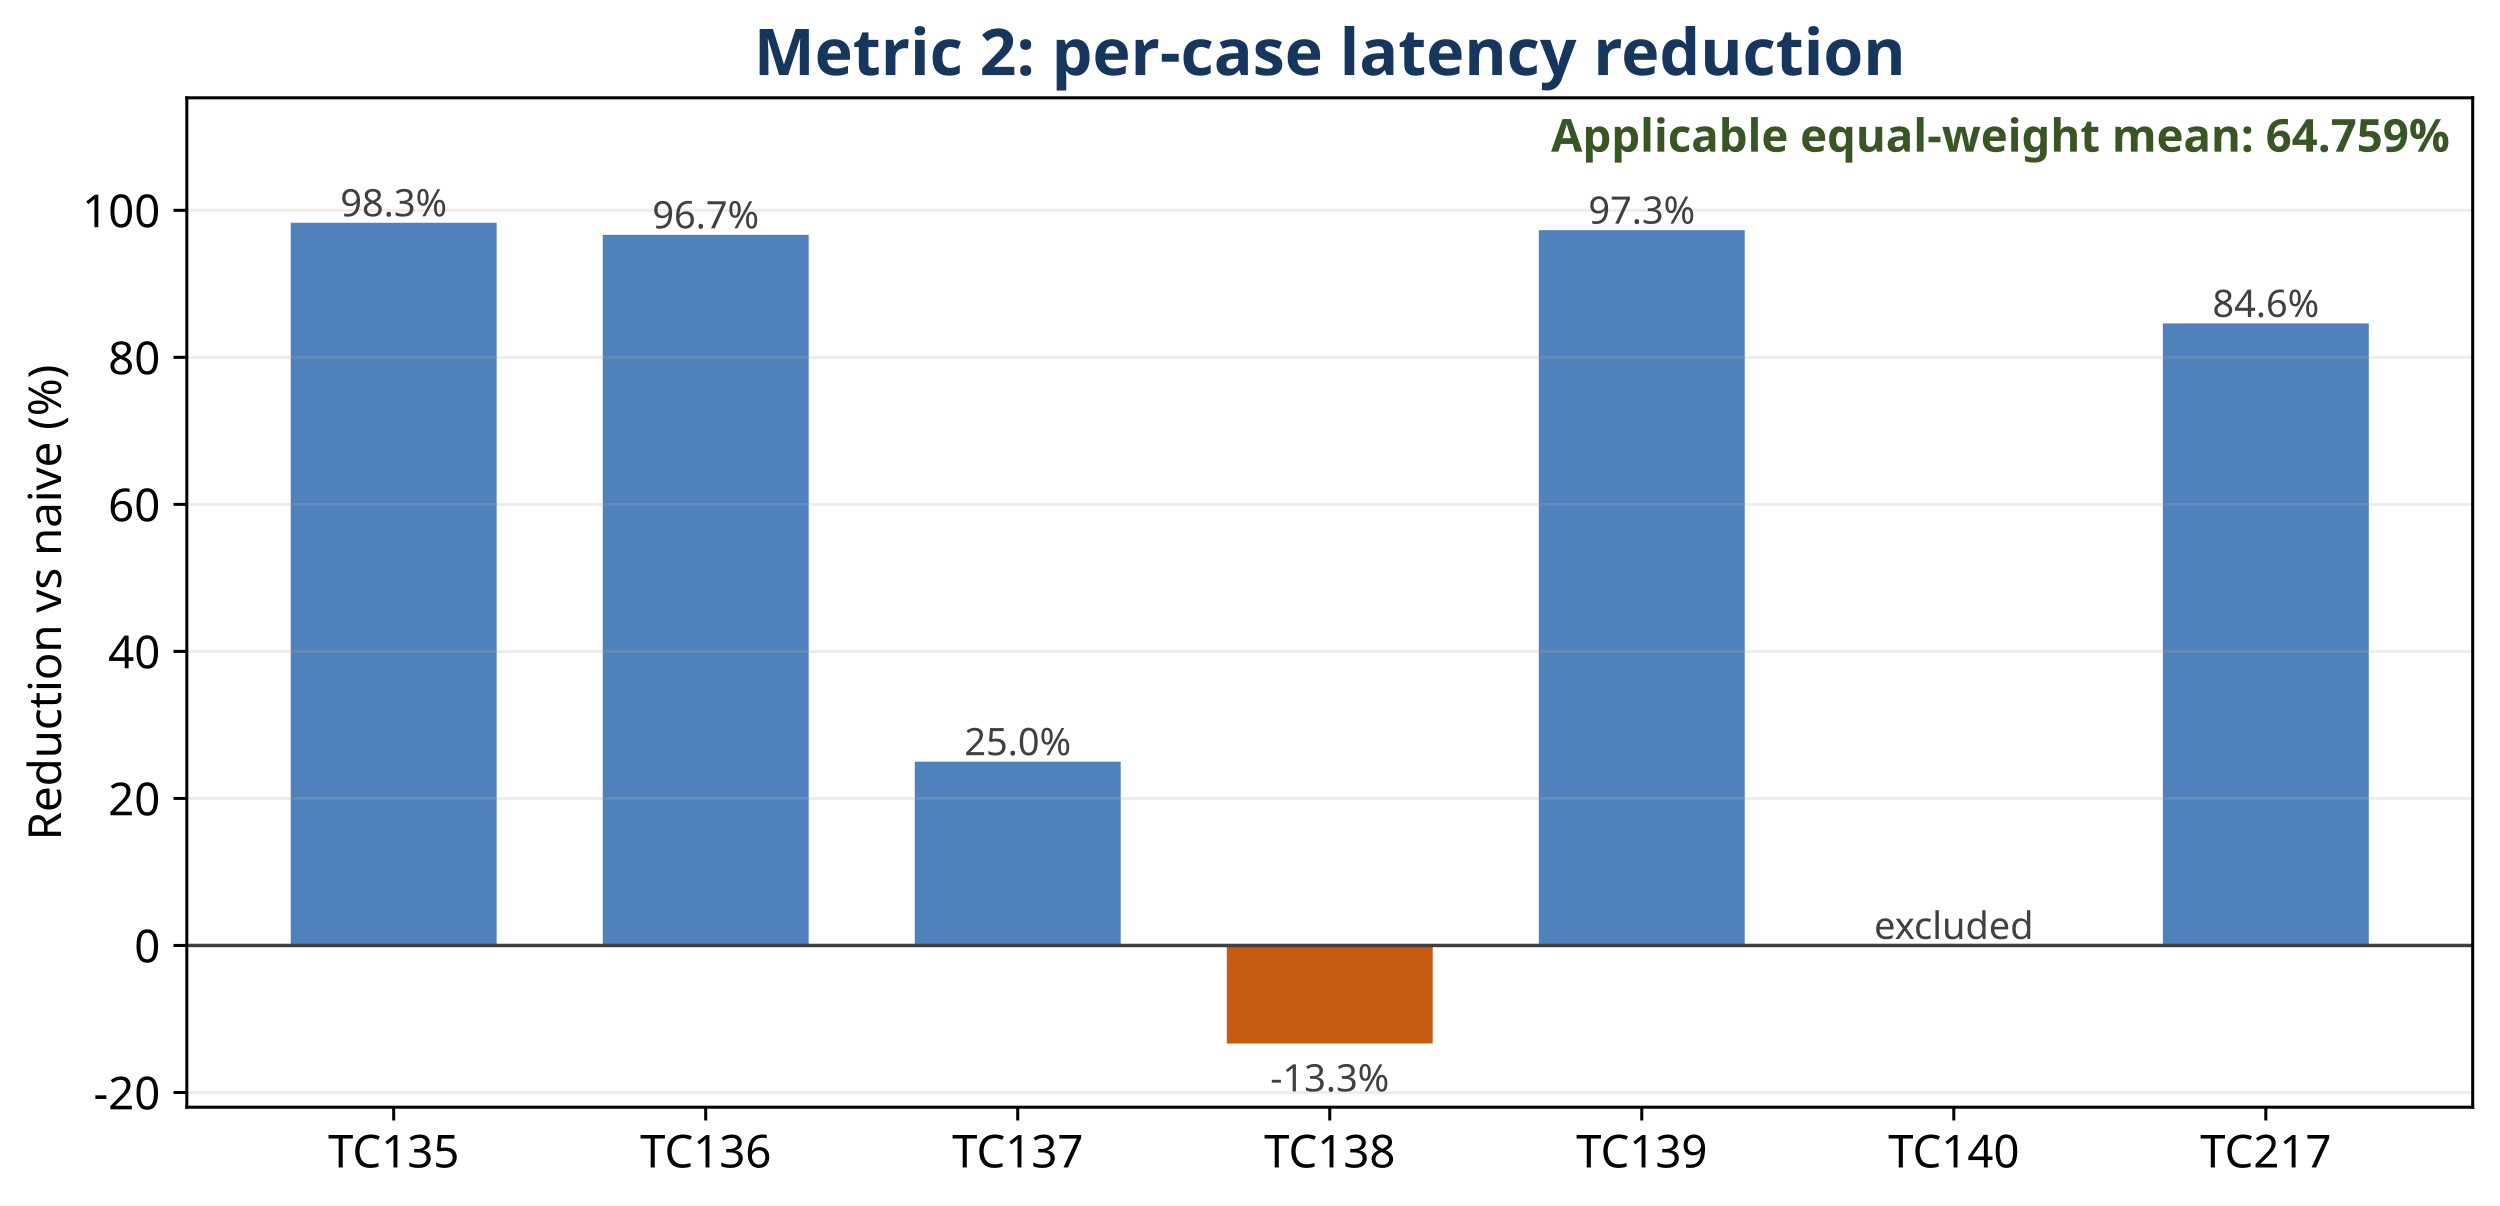
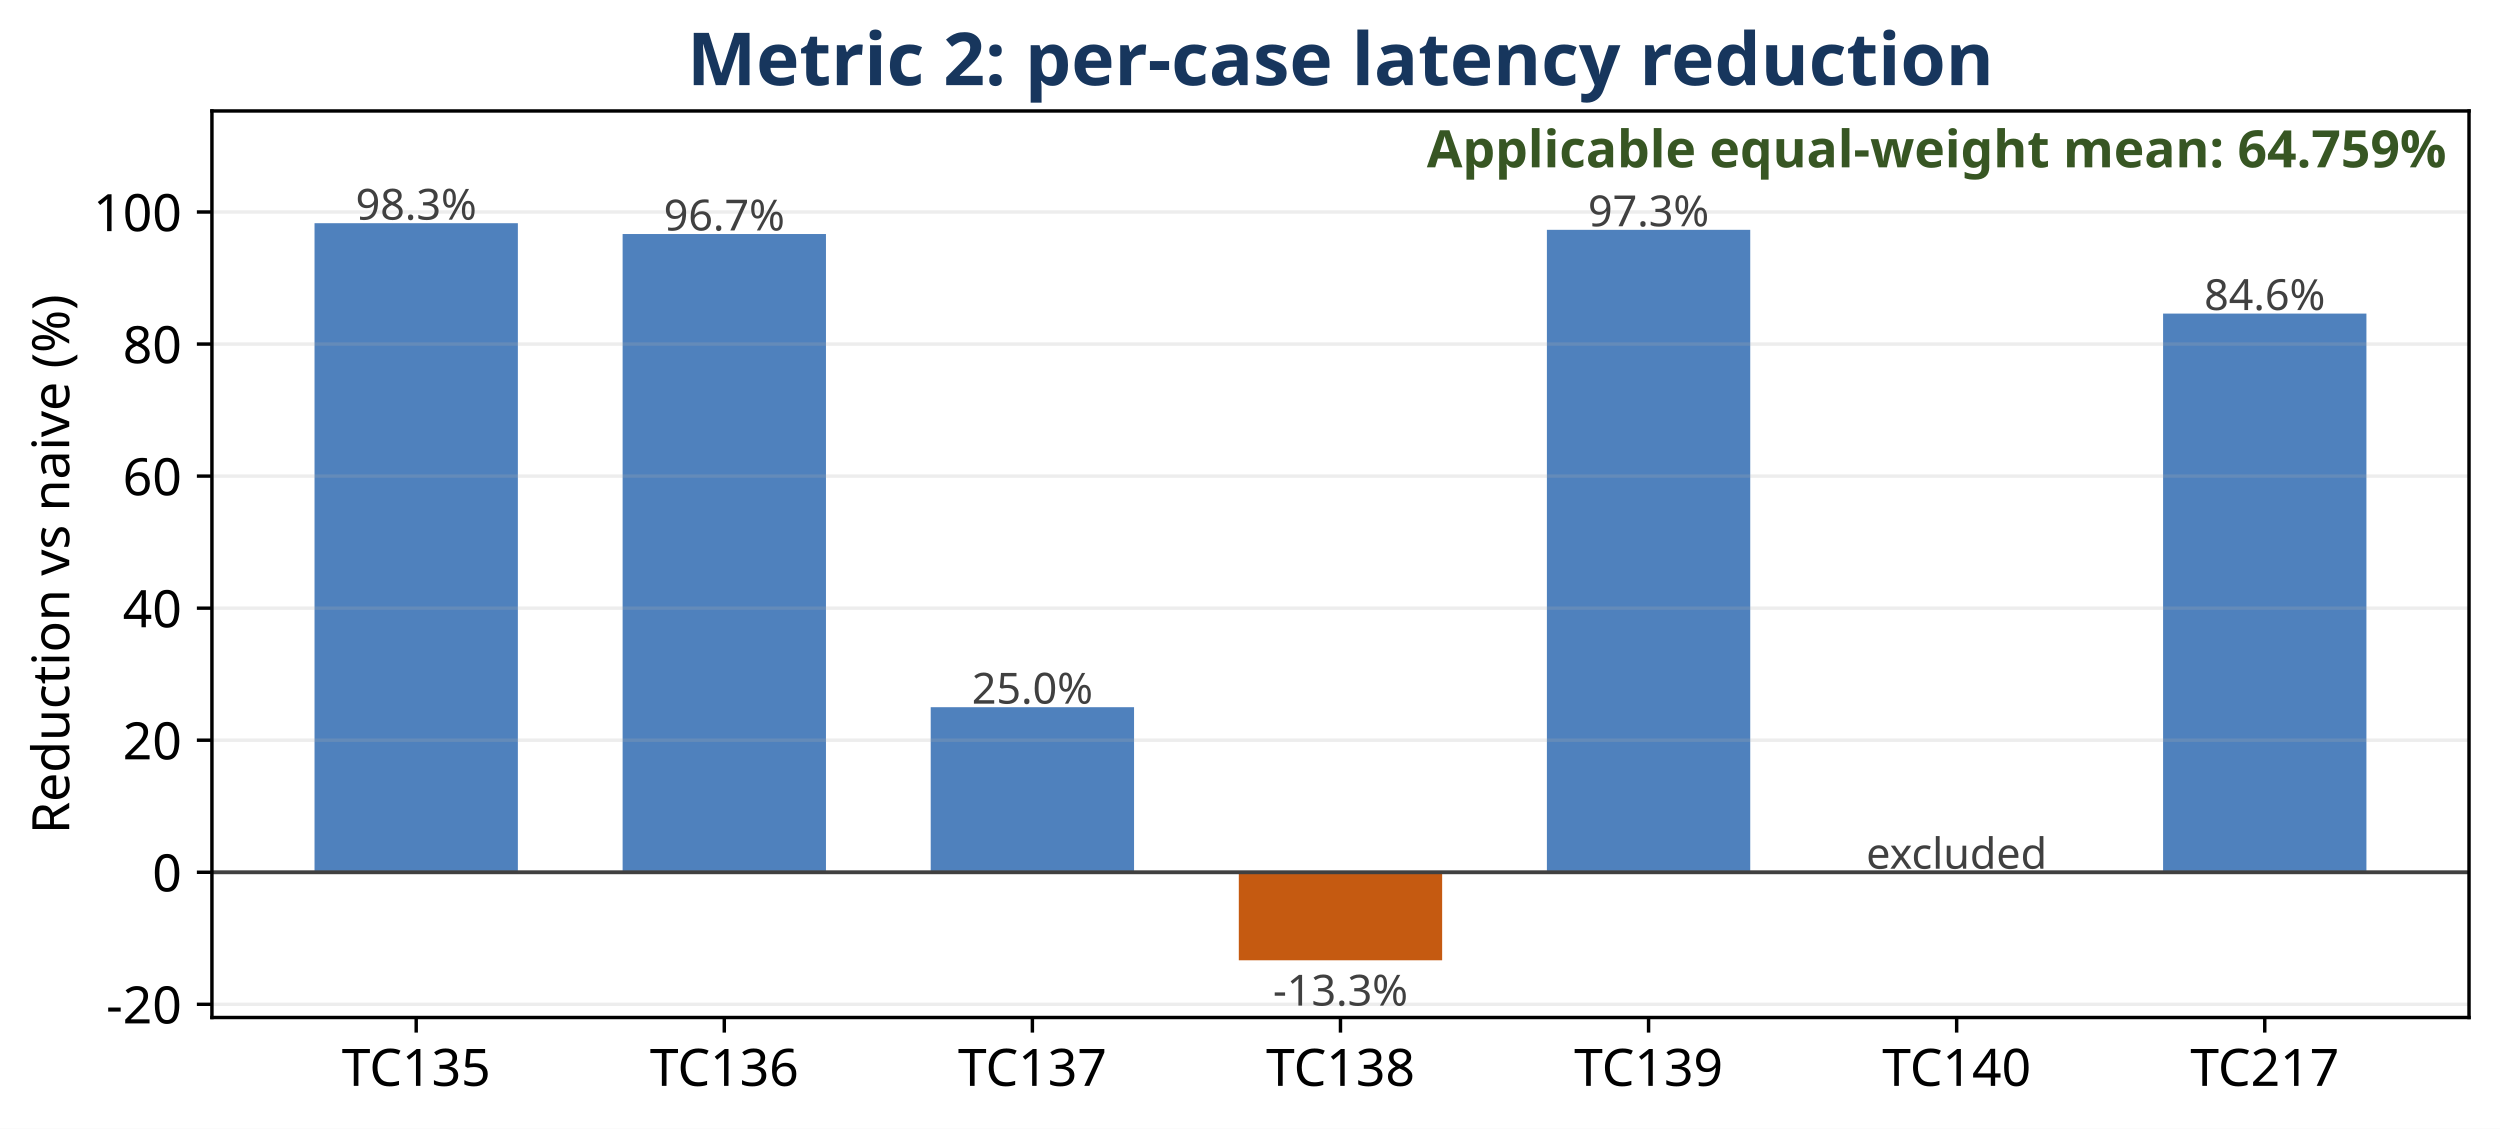
- <svg xmlns="http://www.w3.org/2000/svg" xmlns:xlink="http://www.w3.org/1999/xlink" width="659.09pt" height="317.741pt" viewBox="0 0 659.09 317.741" version="1.1">
+ <svg xmlns="http://www.w3.org/2000/svg" xmlns:xlink="http://www.w3.org/1999/xlink" width="580.97pt" height="262.301pt" viewBox="0 0 580.97 262.301" version="1.1">
  <defs>
    <style type="text/css">*{stroke-linejoin: round; stroke-linecap: butt}</style>
  </defs>
  <g id="figure_1">
    <g id="patch_1">
-       <path d="M 0 317.741 L 659.09 317.741 L 659.09 0 L 0 0 z " style="fill: #ffffff" />
+       <path d="M 0 262.301 L 580.97 262.301 L 580.97 0 L 0 0 z " style="fill: #ffffff" />
    </g>
    <g id="axes_1">
      <g id="patch_2">
-         <path d="M 49.25 291.897 L 651.89 291.897 L 651.89 25.785 L 49.25 25.785 z " style="fill: #ffffff" />
+         <path d="M 49.25 236.457 L 573.77 236.457 L 573.77 25.785 L 49.25 25.785 z " style="fill: #ffffff" />
      </g>
      <g id="patch_3">
-         <path d="M 76.643 249.259 L 130.935 249.259 L 130.935 58.733 L 76.643 58.733 z " clip-path="url(#p0a46f66d3d)" style="fill: #4f81bd" />
+         <path d="M 73.092 202.702 L 120.346 202.702 L 120.346 51.869 L 73.092 51.869 z " clip-path="url(#pc2efe2b9a1)" style="fill: #4f81bd" />
      </g>
      <g id="patch_4">
-         <path d="M 158.903 249.259 L 213.195 249.259 L 213.195 61.909 L 158.903 61.909 z " clip-path="url(#p0a46f66d3d)" style="fill: #4f81bd" />
+         <path d="M 144.689 202.702 L 191.943 202.702 L 191.943 54.383 L 144.689 54.383 z " clip-path="url(#pc2efe2b9a1)" style="fill: #4f81bd" />
      </g>
      <g id="patch_5">
-         <path d="M 241.164 249.259 L 295.456 249.259 L 295.456 200.806 L 241.164 200.806 z " clip-path="url(#p0a46f66d3d)" style="fill: #4f81bd" />
+         <path d="M 216.286 202.702 L 263.54 202.702 L 263.54 164.344 L 216.286 164.344 z " clip-path="url(#pc2efe2b9a1)" style="fill: #4f81bd" />
      </g>
      <g id="patch_6">
-         <path d="M 323.424 249.259 L 377.716 249.259 L 377.716 275.1 L 323.424 275.1 z " clip-path="url(#p0a46f66d3d)" style="fill: #c55a11" />
+         <path d="M 287.883 202.702 L 335.137 202.702 L 335.137 223.16 L 287.883 223.16 z " clip-path="url(#pc2efe2b9a1)" style="fill: #c55a11" />
      </g>
      <g id="patch_7">
-         <path d="M 405.684 249.259 L 459.976 249.259 L 459.976 60.678 L 405.684 60.678 z " clip-path="url(#p0a46f66d3d)" style="fill: #4f81bd" />
+         <path d="M 359.48 202.702 L 406.734 202.702 L 406.734 53.408 L 359.48 53.408 z " clip-path="url(#pc2efe2b9a1)" style="fill: #4f81bd" />
      </g>
      <g id="patch_8">
-         <path d="M 487.945 249.259 L 542.237 249.259 L 542.237 249.259 L 487.945 249.259 z " clip-path="url(#p0a46f66d3d)" style="fill: #7f7f7f" />
+         <path d="M 431.077 202.702 L 478.331 202.702 L 478.331 202.702 L 431.077 202.702 z " clip-path="url(#pc2efe2b9a1)" style="fill: #7f7f7f" />
      </g>
      <g id="patch_9">
-         <path d="M 570.205 249.259 L 624.497 249.259 L 624.497 85.265 L 570.205 85.265 z " clip-path="url(#p0a46f66d3d)" style="fill: #4f81bd" />
+         <path d="M 502.674 202.702 L 549.928 202.702 L 549.928 72.874 L 502.674 72.874 z " clip-path="url(#pc2efe2b9a1)" style="fill: #4f81bd" />
      </g>
      <g id="matplotlib.axis_1">
        <g id="xtick_1">
          <g id="line2d_1">
            <defs>
              <path id="m8af672e390" d="M 0 0 L 0 3.5 " style="stroke: #000000; stroke-width: 0.8" />
            </defs>
            <g>
-               <use xlink:href="#m8af672e390" x="103.789" y="291.897" style="stroke: #000000; stroke-width: 0.8" />
+               <use xlink:href="#m8af672e390" x="96.719" y="236.457" style="stroke: #000000; stroke-width: 0.8" />
            </g>
          </g>
          <g id="text_1">
-             <text style="font: 12px 'Microsoft YaHei'; text-anchor: middle" x="103.789" y="307.781" transform="rotate(-0 103.7887 307.7811)">TC135</text>
+             <text style="font: 12px 'Microsoft YaHei'; text-anchor: middle" x="96.719" y="252.341" transform="rotate(-0 96.71885 252.3411)">TC135</text>
          </g>
        </g>
        <g id="xtick_2">
          <g id="line2d_2">
            <g>
-               <use xlink:href="#m8af672e390" x="186.049" y="291.897" style="stroke: #000000; stroke-width: 0.8" />
+               <use xlink:href="#m8af672e390" x="168.316" y="236.457" style="stroke: #000000; stroke-width: 0.8" />
            </g>
          </g>
          <g id="text_2">
-             <text style="font: 12px 'Microsoft YaHei'; text-anchor: middle" x="186.049" y="307.781" transform="rotate(-0 186.0491 307.7811)">TC136</text>
+             <text style="font: 12px 'Microsoft YaHei'; text-anchor: middle" x="168.316" y="252.341" transform="rotate(-0 168.3159 252.3411)">TC136</text>
          </g>
        </g>
        <g id="xtick_3">
          <g id="line2d_3">
            <g>
-               <use xlink:href="#m8af672e390" x="268.31" y="291.897" style="stroke: #000000; stroke-width: 0.8" />
+               <use xlink:href="#m8af672e390" x="239.913" y="236.457" style="stroke: #000000; stroke-width: 0.8" />
            </g>
          </g>
          <g id="text_3">
-             <text style="font: 12px 'Microsoft YaHei'; text-anchor: middle" x="268.31" y="307.781" transform="rotate(-0 268.3096 307.7811)">TC137</text>
+             <text style="font: 12px 'Microsoft YaHei'; text-anchor: middle" x="239.913" y="252.341" transform="rotate(-0 239.9129 252.3411)">TC137</text>
          </g>
        </g>
        <g id="xtick_4">
          <g id="line2d_4">
            <g>
-               <use xlink:href="#m8af672e390" x="350.57" y="291.897" style="stroke: #000000; stroke-width: 0.8" />
+               <use xlink:href="#m8af672e390" x="311.51" y="236.457" style="stroke: #000000; stroke-width: 0.8" />
            </g>
          </g>
          <g id="text_4">
-             <text style="font: 12px 'Microsoft YaHei'; text-anchor: middle" x="350.57" y="307.781" transform="rotate(-0 350.57 307.7811)">TC138</text>
+             <text style="font: 12px 'Microsoft YaHei'; text-anchor: middle" x="311.51" y="252.341" transform="rotate(-0 311.51 252.3411)">TC138</text>
          </g>
        </g>
        <g id="xtick_5">
          <g id="line2d_5">
            <g>
-               <use xlink:href="#m8af672e390" x="432.83" y="291.897" style="stroke: #000000; stroke-width: 0.8" />
+               <use xlink:href="#m8af672e390" x="383.107" y="236.457" style="stroke: #000000; stroke-width: 0.8" />
            </g>
          </g>
          <g id="text_5">
-             <text style="font: 12px 'Microsoft YaHei'; text-anchor: middle" x="432.83" y="307.781" transform="rotate(-0 432.8304 307.7811)">TC139</text>
+             <text style="font: 12px 'Microsoft YaHei'; text-anchor: middle" x="383.107" y="252.341" transform="rotate(-0 383.1071 252.3411)">TC139</text>
          </g>
        </g>
        <g id="xtick_6">
          <g id="line2d_6">
            <g>
-               <use xlink:href="#m8af672e390" x="515.091" y="291.897" style="stroke: #000000; stroke-width: 0.8" />
+               <use xlink:href="#m8af672e390" x="454.704" y="236.457" style="stroke: #000000; stroke-width: 0.8" />
            </g>
          </g>
          <g id="text_6">
-             <text style="font: 12px 'Microsoft YaHei'; text-anchor: middle" x="515.091" y="307.781" transform="rotate(-0 515.0909 307.7811)">TC140</text>
+             <text style="font: 12px 'Microsoft YaHei'; text-anchor: middle" x="454.704" y="252.341" transform="rotate(-0 454.7041 252.3411)">TC140</text>
          </g>
        </g>
        <g id="xtick_7">
          <g id="line2d_7">
            <g>
-               <use xlink:href="#m8af672e390" x="597.351" y="291.897" style="stroke: #000000; stroke-width: 0.8" />
+               <use xlink:href="#m8af672e390" x="526.301" y="236.457" style="stroke: #000000; stroke-width: 0.8" />
            </g>
          </g>
          <g id="text_7">
-             <text style="font: 12px 'Microsoft YaHei'; text-anchor: middle" x="597.351" y="307.781" transform="rotate(-0 597.3513 307.7811)">TC217</text>
+             <text style="font: 12px 'Microsoft YaHei'; text-anchor: middle" x="526.301" y="252.341" transform="rotate(-0 526.3012 252.3411)">TC217</text>
          </g>
        </g>
      </g>
      <g id="matplotlib.axis_2">
        <g id="ytick_1">
          <g id="line2d_8">
-             <path d="M 49.25 288.021 L 651.89 288.021 " clip-path="url(#p0a46f66d3d)" style="fill: none; stroke: #b0b0b0; stroke-opacity: 0.22; stroke-width: 0.8; stroke-linecap: square" />
+             <path d="M 49.25 233.389 L 573.77 233.389 " clip-path="url(#pc2efe2b9a1)" style="fill: none; stroke: #b0b0b0; stroke-opacity: 0.22; stroke-width: 0.8; stroke-linecap: square" />
          </g>
          <g id="line2d_9">
            <defs>
              <path id="mcc2cfc7c0e" d="M 0 0 L -3.5 0 " style="stroke: #000000; stroke-width: 0.8" />
            </defs>
            <g>
-               <use xlink:href="#mcc2cfc7c0e" x="49.25" y="288.021" style="stroke: #000000; stroke-width: 0.8" />
+               <use xlink:href="#mcc2cfc7c0e" x="49.25" y="233.389" style="stroke: #000000; stroke-width: 0.8" />
            </g>
          </g>
          <g id="text_8">
-             <text style="font: 12px 'Microsoft YaHei'; text-anchor: end" x="42.25" y="292.463" transform="rotate(-0 42.25 292.463)">-20</text>
+             <text style="font: 12px 'Microsoft YaHei'; text-anchor: end" x="42.25" y="237.831" transform="rotate(-0 42.25 237.8305)">-20</text>
          </g>
        </g>
        <g id="ytick_2">
          <g id="line2d_10">
-             <path d="M 49.25 249.259 L 651.89 249.259 " clip-path="url(#p0a46f66d3d)" style="fill: none; stroke: #b0b0b0; stroke-opacity: 0.22; stroke-width: 0.8; stroke-linecap: square" />
+             <path d="M 49.25 202.702 L 573.77 202.702 " clip-path="url(#pc2efe2b9a1)" style="fill: none; stroke: #b0b0b0; stroke-opacity: 0.22; stroke-width: 0.8; stroke-linecap: square" />
          </g>
          <g id="line2d_11">
            <g>
-               <use xlink:href="#mcc2cfc7c0e" x="49.25" y="249.259" style="stroke: #000000; stroke-width: 0.8" />
+               <use xlink:href="#mcc2cfc7c0e" x="49.25" y="202.702" style="stroke: #000000; stroke-width: 0.8" />
            </g>
          </g>
          <g id="text_9">
-             <text style="font: 12px 'Microsoft YaHei'; text-anchor: end" x="42.25" y="253.701" transform="rotate(-0 42.25 253.7008)">0</text>
+             <text style="font: 12px 'Microsoft YaHei'; text-anchor: end" x="42.25" y="207.144" transform="rotate(-0 42.25 207.1438)">0</text>
          </g>
        </g>
        <g id="ytick_3">
          <g id="line2d_12">
-             <path d="M 49.25 210.497 L 651.89 210.497 " clip-path="url(#p0a46f66d3d)" style="fill: none; stroke: #b0b0b0; stroke-opacity: 0.22; stroke-width: 0.8; stroke-linecap: square" />
+             <path d="M 49.25 172.015 L 573.77 172.015 " clip-path="url(#pc2efe2b9a1)" style="fill: none; stroke: #b0b0b0; stroke-opacity: 0.22; stroke-width: 0.8; stroke-linecap: square" />
          </g>
          <g id="line2d_13">
            <g>
-               <use xlink:href="#mcc2cfc7c0e" x="49.25" y="210.497" style="stroke: #000000; stroke-width: 0.8" />
+               <use xlink:href="#mcc2cfc7c0e" x="49.25" y="172.015" style="stroke: #000000; stroke-width: 0.8" />
            </g>
          </g>
          <g id="text_10">
-             <text style="font: 12px 'Microsoft YaHei'; text-anchor: end" x="42.25" y="214.939" transform="rotate(-0 42.25 214.9387)">20</text>
+             <text style="font: 12px 'Microsoft YaHei'; text-anchor: end" x="42.25" y="176.457" transform="rotate(-0 42.25 176.4571)">20</text>
          </g>
        </g>
        <g id="ytick_4">
          <g id="line2d_14">
-             <path d="M 49.25 171.735 L 651.89 171.735 " clip-path="url(#p0a46f66d3d)" style="fill: none; stroke: #b0b0b0; stroke-opacity: 0.22; stroke-width: 0.8; stroke-linecap: square" />
+             <path d="M 49.25 141.329 L 573.77 141.329 " clip-path="url(#pc2efe2b9a1)" style="fill: none; stroke: #b0b0b0; stroke-opacity: 0.22; stroke-width: 0.8; stroke-linecap: square" />
          </g>
          <g id="line2d_15">
            <g>
-               <use xlink:href="#mcc2cfc7c0e" x="49.25" y="171.735" style="stroke: #000000; stroke-width: 0.8" />
+               <use xlink:href="#mcc2cfc7c0e" x="49.25" y="141.329" style="stroke: #000000; stroke-width: 0.8" />
            </g>
          </g>
          <g id="text_11">
-             <text style="font: 12px 'Microsoft YaHei'; text-anchor: end" x="42.25" y="176.177" transform="rotate(-0 42.25 176.1765)">40</text>
+             <text style="font: 12px 'Microsoft YaHei'; text-anchor: end" x="42.25" y="145.77" transform="rotate(-0 42.25 145.7704)">40</text>
          </g>
        </g>
        <g id="ytick_5">
          <g id="line2d_16">
-             <path d="M 49.25 132.973 L 651.89 132.973 " clip-path="url(#p0a46f66d3d)" style="fill: none; stroke: #b0b0b0; stroke-opacity: 0.22; stroke-width: 0.8; stroke-linecap: square" />
+             <path d="M 49.25 110.642 L 573.77 110.642 " clip-path="url(#pc2efe2b9a1)" style="fill: none; stroke: #b0b0b0; stroke-opacity: 0.22; stroke-width: 0.8; stroke-linecap: square" />
          </g>
          <g id="line2d_17">
            <g>
-               <use xlink:href="#mcc2cfc7c0e" x="49.25" y="132.973" style="stroke: #000000; stroke-width: 0.8" />
+               <use xlink:href="#mcc2cfc7c0e" x="49.25" y="110.642" style="stroke: #000000; stroke-width: 0.8" />
            </g>
          </g>
          <g id="text_12">
-             <text style="font: 12px 'Microsoft YaHei'; text-anchor: end" x="42.25" y="137.414" transform="rotate(-0 42.25 137.4144)">60</text>
+             <text style="font: 12px 'Microsoft YaHei'; text-anchor: end" x="42.25" y="115.084" transform="rotate(-0 42.25 115.0837)">60</text>
          </g>
        </g>
        <g id="ytick_6">
          <g id="line2d_18">
-             <path d="M 49.25 94.21 L 651.89 94.21 " clip-path="url(#p0a46f66d3d)" style="fill: none; stroke: #b0b0b0; stroke-opacity: 0.22; stroke-width: 0.8; stroke-linecap: square" />
+             <path d="M 49.25 79.955 L 573.77 79.955 " clip-path="url(#pc2efe2b9a1)" style="fill: none; stroke: #b0b0b0; stroke-opacity: 0.22; stroke-width: 0.8; stroke-linecap: square" />
          </g>
          <g id="line2d_19">
            <g>
-               <use xlink:href="#mcc2cfc7c0e" x="49.25" y="94.21" style="stroke: #000000; stroke-width: 0.8" />
+               <use xlink:href="#mcc2cfc7c0e" x="49.25" y="79.955" style="stroke: #000000; stroke-width: 0.8" />
            </g>
          </g>
          <g id="text_13">
-             <text style="font: 12px 'Microsoft YaHei'; text-anchor: end" x="42.25" y="98.652" transform="rotate(-0 42.25 98.65223)">80</text>
+             <text style="font: 12px 'Microsoft YaHei'; text-anchor: end" x="42.25" y="84.397" transform="rotate(-0 42.25 84.39701)">80</text>
          </g>
        </g>
        <g id="ytick_7">
          <g id="line2d_20">
-             <path d="M 49.25 55.448 L 651.89 55.448 " clip-path="url(#p0a46f66d3d)" style="fill: none; stroke: #b0b0b0; stroke-opacity: 0.22; stroke-width: 0.8; stroke-linecap: square" />
+             <path d="M 49.25 49.268 L 573.77 49.268 " clip-path="url(#pc2efe2b9a1)" style="fill: none; stroke: #b0b0b0; stroke-opacity: 0.22; stroke-width: 0.8; stroke-linecap: square" />
          </g>
          <g id="line2d_21">
            <g>
-               <use xlink:href="#mcc2cfc7c0e" x="49.25" y="55.448" style="stroke: #000000; stroke-width: 0.8" />
+               <use xlink:href="#mcc2cfc7c0e" x="49.25" y="49.268" style="stroke: #000000; stroke-width: 0.8" />
            </g>
          </g>
          <g id="text_14">
-             <text style="font: 12px 'Microsoft YaHei'; text-anchor: end" x="42.25" y="59.89" transform="rotate(-0 42.25 59.89008)">100</text>
+             <text style="font: 12px 'Microsoft YaHei'; text-anchor: end" x="42.25" y="53.71" transform="rotate(-0 42.25 53.71032)">100</text>
          </g>
        </g>
        <g id="text_15">
-           <text style="font: 12px 'Microsoft YaHei'; text-anchor: middle" x="16.084" y="158.841" transform="rotate(-90 16.08375 158.8413)">Reduction vs naive (%)</text>
+           <text style="font: 12px 'Microsoft YaHei'; text-anchor: middle" x="16.084" y="131.121" transform="rotate(-90 16.08375 131.1213)">Reduction vs naive (%)</text>
        </g>
      </g>
      <g id="line2d_22">
-         <path d="M 49.25 249.259 L 651.89 249.259 " clip-path="url(#p0a46f66d3d)" style="fill: none; stroke: #404040; stroke-width: 0.9; stroke-linecap: square" />
+         <path d="M 49.25 202.702 L 573.77 202.702 " clip-path="url(#pc2efe2b9a1)" style="fill: none; stroke: #404040; stroke-width: 0.9; stroke-linecap: square" />
      </g>
      <g id="patch_10">
-         <path d="M 49.25 291.897 L 49.25 25.785 " style="fill: none; stroke: #000000; stroke-width: 0.8; stroke-linejoin: miter; stroke-linecap: square" />
+         <path d="M 49.25 236.457 L 49.25 25.785 " style="fill: none; stroke: #000000; stroke-width: 0.8; stroke-linejoin: miter; stroke-linecap: square" />
      </g>
      <g id="patch_11">
-         <path d="M 651.89 291.897 L 651.89 25.785 " style="fill: none; stroke: #000000; stroke-width: 0.8; stroke-linejoin: miter; stroke-linecap: square" />
+         <path d="M 573.77 236.457 L 573.77 25.785 " style="fill: none; stroke: #000000; stroke-width: 0.8; stroke-linejoin: miter; stroke-linecap: square" />
      </g>
      <g id="patch_12">
-         <path d="M 49.25 291.897 L 651.89 291.897 " style="fill: none; stroke: #000000; stroke-width: 0.8; stroke-linejoin: miter; stroke-linecap: square" />
+         <path d="M 49.25 236.457 L 573.77 236.457 " style="fill: none; stroke: #000000; stroke-width: 0.8; stroke-linejoin: miter; stroke-linecap: square" />
      </g>
      <g id="patch_13">
-         <path d="M 49.25 25.785 L 651.89 25.785 " style="fill: none; stroke: #000000; stroke-width: 0.8; stroke-linejoin: miter; stroke-linecap: square" />
+         <path d="M 49.25 25.785 L 573.77 25.785 " style="fill: none; stroke: #000000; stroke-width: 0.8; stroke-linejoin: miter; stroke-linecap: square" />
      </g>
      <g id="text_16">
-         <text style="fill: #404040; font: 10px 'Microsoft YaHei'; text-anchor: middle" x="103.789" y="57.021" transform="rotate(-0 103.7887 57.02086)">98.3%</text>
+         <text style="fill: #404040; font: 10px 'Microsoft YaHei'; text-anchor: middle" x="96.719" y="51.045" transform="rotate(-0 96.71885 51.04503)">98.3%</text>
      </g>
      <g id="text_17">
-         <text style="fill: #404040; font: 10px 'Microsoft YaHei'; text-anchor: middle" x="186.049" y="60.196" transform="rotate(-0 186.0491 60.19629)">96.7%</text>
+         <text style="fill: #404040; font: 10px 'Microsoft YaHei'; text-anchor: middle" x="168.316" y="53.559" transform="rotate(-0 168.3159 53.55892)">96.7%</text>
      </g>
      <g id="text_18">
-         <text style="fill: #404040; font: 10px 'Microsoft YaHei'; text-anchor: middle" x="268.31" y="199.094" transform="rotate(-0 268.3096 199.094)">25.0%</text>
+         <text style="fill: #404040; font: 10px 'Microsoft YaHei'; text-anchor: middle" x="239.913" y="163.52" transform="rotate(-0 239.9129 163.5196)">25.0%</text>
      </g>
      <g id="text_19">
-         <text style="fill: #404040; font: 10px 'Microsoft YaHei'; text-anchor: middle" x="350.57" y="287.73" transform="rotate(-0 350.57 287.7301)">-13.3%</text>
+         <text style="fill: #404040; font: 10px 'Microsoft YaHei'; text-anchor: middle" x="311.51" y="233.69" transform="rotate(-0 311.51 233.6898)">-13.3%</text>
      </g>
      <g id="text_20">
-         <text style="fill: #404040; font: 10px 'Microsoft YaHei'; text-anchor: middle" x="432.83" y="58.965" transform="rotate(-0 432.8304 58.96523)">97.3%</text>
+         <text style="fill: #404040; font: 10px 'Microsoft YaHei'; text-anchor: middle" x="383.107" y="52.584" transform="rotate(-0 383.1071 52.58432)">97.3%</text>
      </g>
      <g id="text_21">
-         <text style="fill: #404040; font: 10px 'Microsoft YaHei'; text-anchor: middle" x="515.091" y="247.547" transform="rotate(-0 515.0909 247.5467)">excluded</text>
+         <text style="fill: #404040; font: 10px 'Microsoft YaHei'; text-anchor: middle" x="454.704" y="201.878" transform="rotate(-0 454.7041 201.878)">excluded</text>
      </g>
      <g id="text_22">
-         <text style="fill: #404040; font: 10px 'Microsoft YaHei'; text-anchor: middle" x="597.351" y="83.553" transform="rotate(-0 597.3513 83.55297)">84.6%</text>
+         <text style="fill: #404040; font: 10px 'Microsoft YaHei'; text-anchor: middle" x="526.301" y="72.05" transform="rotate(-0 526.3012 72.04962)">84.6%</text>
      </g>
      <g id="text_23">
-         <text style="fill: #375623; font: 700 12px 'Microsoft YaHei'; text-anchor: end" x="645.864" y="39.991" transform="rotate(-0 645.8636 39.9913)">Applicable equal-weight mean: 64.759%</text>
+         <text style="fill: #375623; font: 700 12px 'Microsoft YaHei'; text-anchor: end" x="568.525" y="38.883" transform="rotate(-0 568.5248 38.8825)">Applicable equal-weight mean: 64.759%</text>
      </g>
      <g id="text_24">
-         <text style="fill: #17365d; font: 700 17px 'Microsoft YaHei'; text-anchor: middle" x="350.57" y="19.785" transform="rotate(-0 350.57 19.78531)">Metric 2: per-case latency reduction</text>
+         <text style="fill: #17365d; font: 700 17px 'Microsoft YaHei'; text-anchor: middle" x="311.51" y="19.785" transform="rotate(-0 311.51 19.78531)">Metric 2: per-case latency reduction</text>
      </g>
    </g>
  </g>
  <defs>
-     <clipPath id="p0a46f66d3d">
-       <rect x="49.25" y="25.785" width="602.64" height="266.112" />
+     <clipPath id="pc2efe2b9a1">
+       <rect x="49.25" y="25.785" width="524.52" height="210.672" />
    </clipPath>
  </defs>
</svg>
